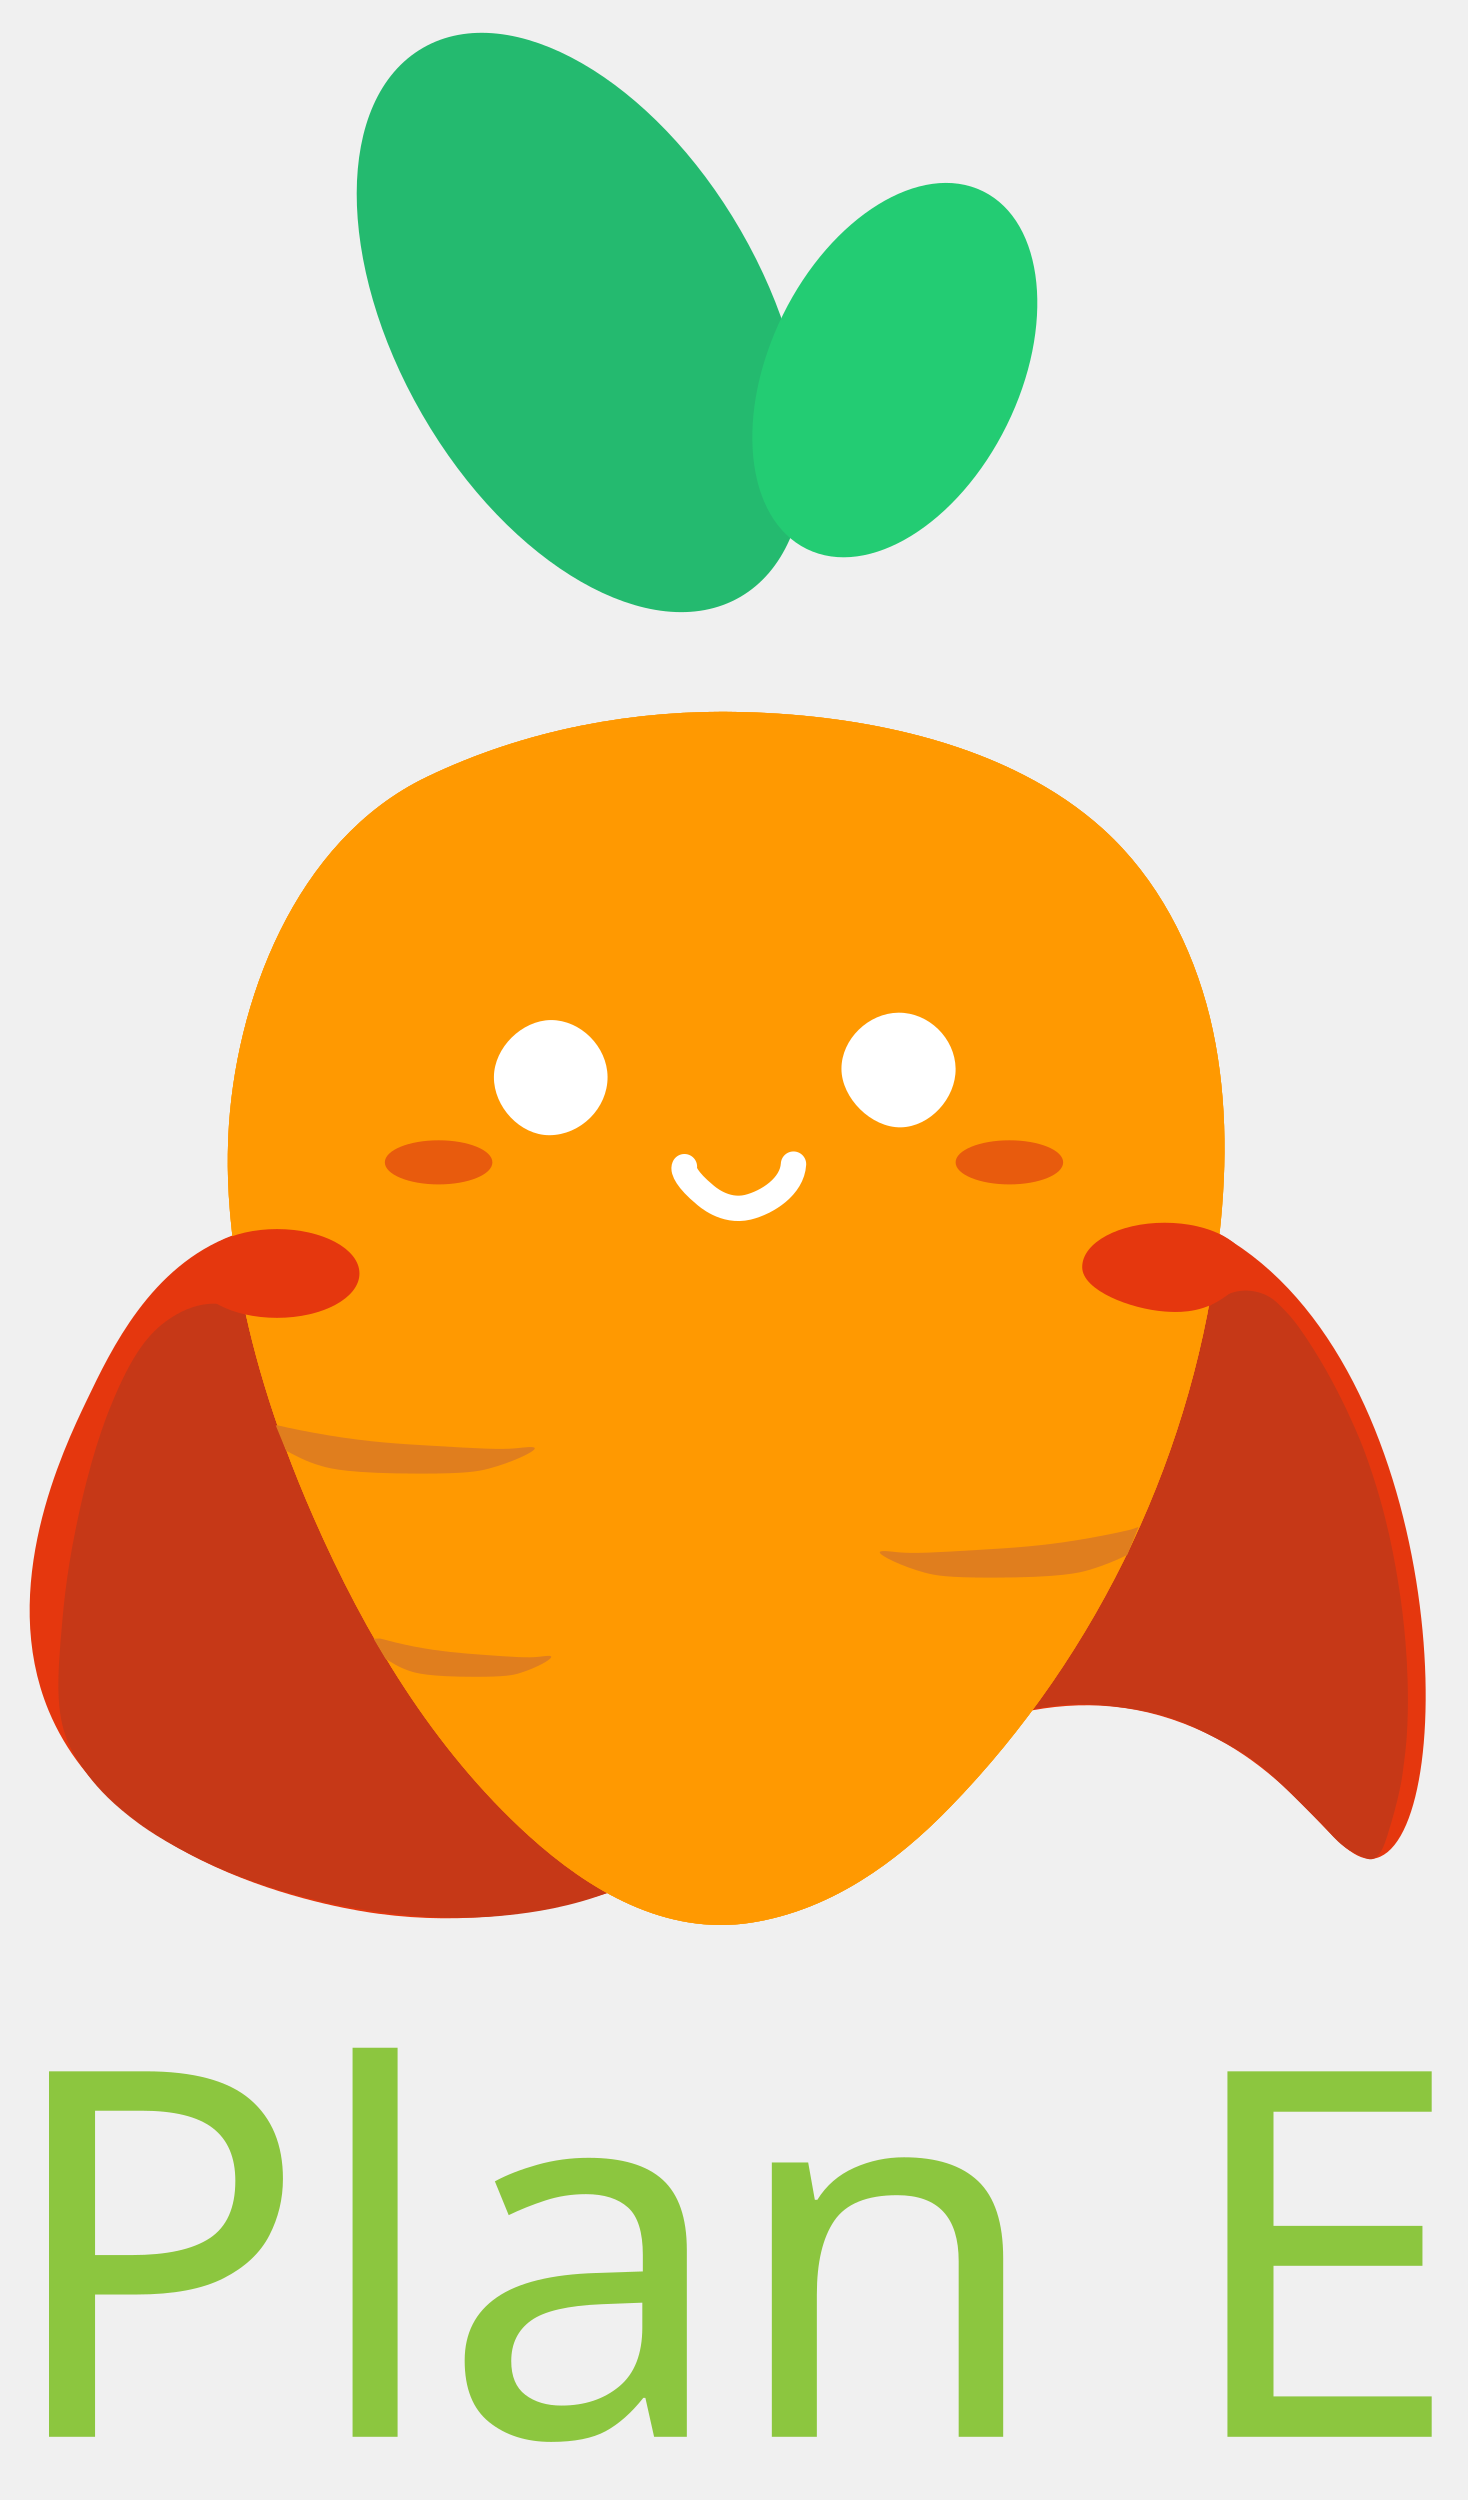
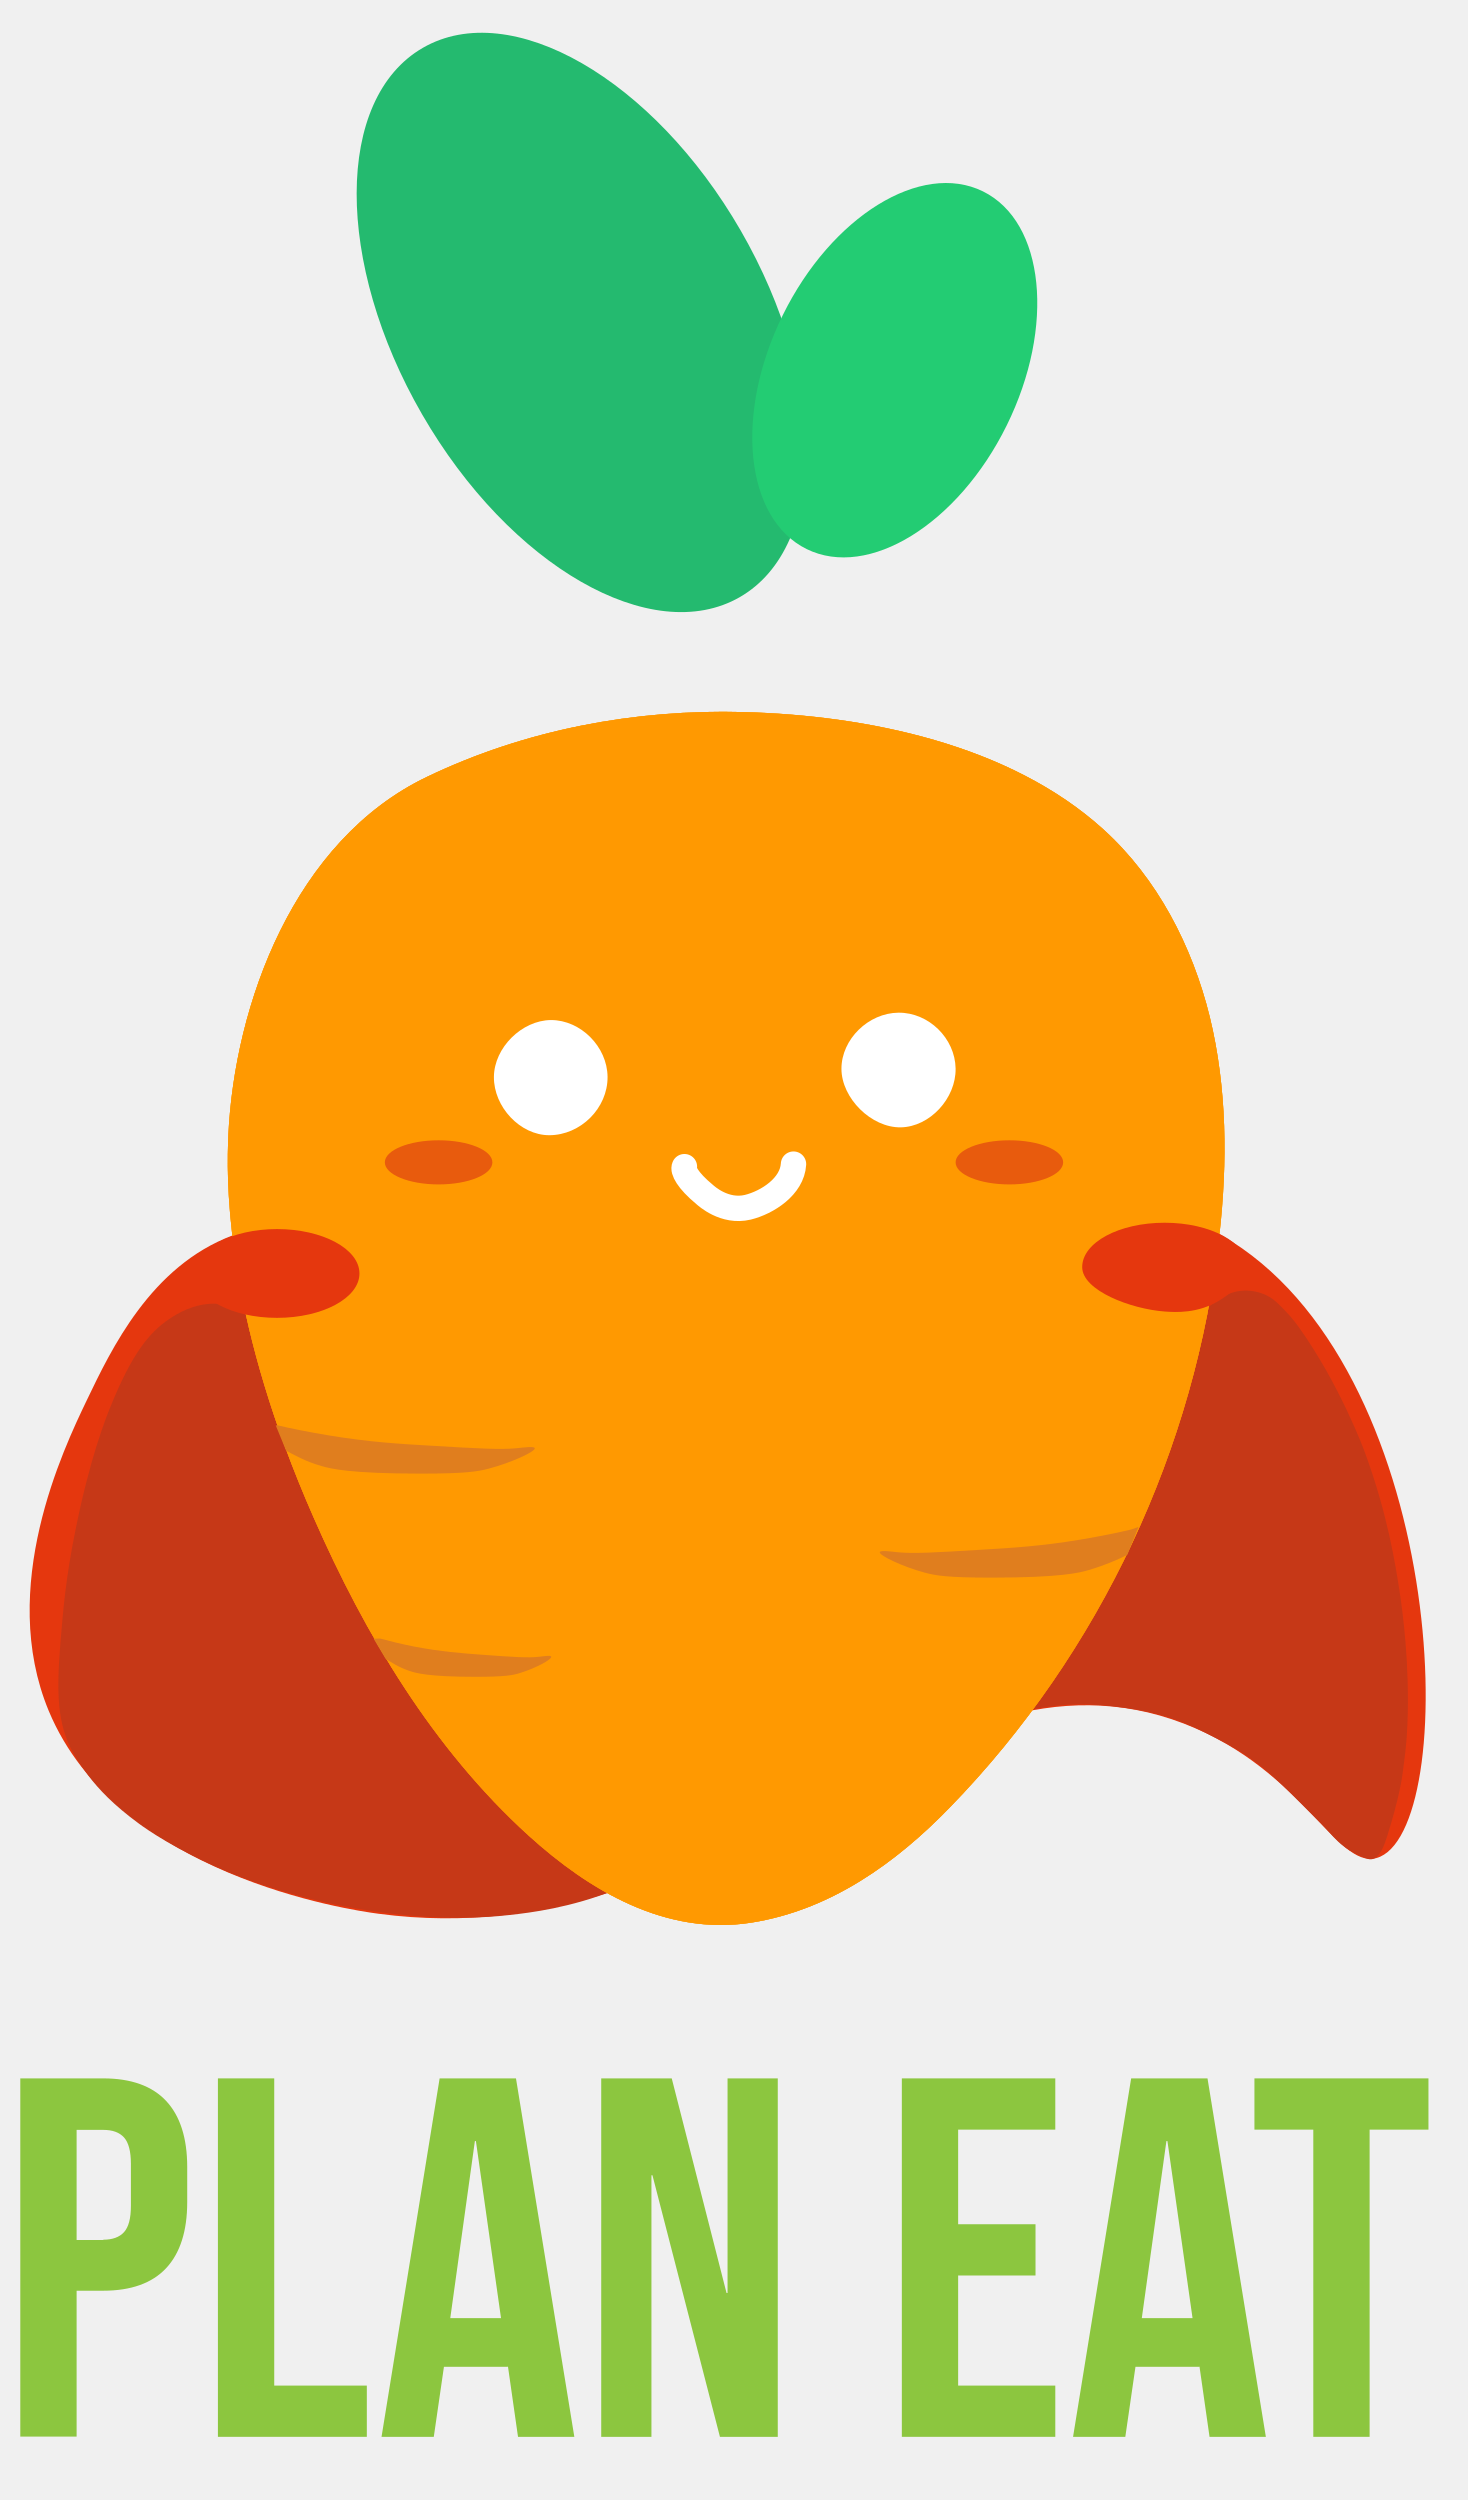
<svg xmlns="http://www.w3.org/2000/svg" version="1.1" id="Layer_1" x="0px" y="0px" viewBox="0 0 578.5 985.5" style="enable-background:new 0 0 578.5 985.5;" xml:space="preserve">
  <style type="text/css">
	.st0{display:none;fill:#E2E2E0;}
	.st1{display:none;fill:#24BA6F;enable-background:new    ;}
	.st2{font-family:'BebasNeue-Regular';}
	.st3{font-size:404.69px;}
	.st4{fill:#E5370E;}
	.st5{fill:#C63817;}
	.st6{fill:#FF9901;}
	.st7{opacity:0.75;}
	.st8{fill:#E07E1E;}
	.st9{fill:#24BA6F;}
	.st10{fill:#23CC73;}
	.st11{fill:#FFFFFF;}
	.st12{fill:#E85B0D;}
	.st13{fill:none;stroke:#FFFFFF;stroke-width:10;stroke-linecap:round;stroke-miterlimit:10;}
- 	.st14{fill:#8CC63F;}
- 	.st15{font-size:201.798px;}
+ 	.st14{enable-background:new    ;}
+ 	.st15{fill:#8CC63F;}
</style>
  <ellipse class="st0" cx="291.8" cy="729.4" rx="290" ry="87" />
  <text transform="matrix(1 0 0 1 -288.1656 1114.375)" class="st1 st2 st3">Plan eat</text>
  <g>
    <path class="st4" d="M34.2,552c9.7-20.2,25.2-52.9,57.5-65c31.8-11.9,63.6,2.1,77.5,7.5c123.9,47.8,226.8-56.6,312.4-7.5   c88.9,51,94.7,230.4,62.5,244.9c-16.4,7.4-29.2-34-77.5-52.5c-101.7-38.9-178.6,93.6-317.4,75c-11.5-1.5-103-15.1-130-80   C-1,625.7,24.9,571.4,34.2,552z" />
    <path class="st5" d="M406.8,673.9c6.8-1.4,12.6-1.9,17-2c7.2-0.2,12.7,0.5,17,1c4,0.5,9.4,1.2,16,3c9.7,2.6,16.5,6.2,22,9   c5.2,2.7,11.6,6,19,12c4.9,3.9,9.1,8.1,17,16c3.6,3.6,5.4,5.4,6,6c4.5,4.7,5.6,6.4,9,9c0.6,0.5,3.2,2.5,7,4c1.9,0.8,2.9,1.2,4,1   c3.2-0.5,4.9-5.6,6-9c4.9-15.4,6-24,6-24c1.1-8.3,1.7-12.6,2-20c1-23.9-2-45.5-3-52c-1.7-11.1-4.8-31.2-14-56c0,0-9.7-26.3-26-49   c-2.2-3.1-5-6-5-6c-2.8-2.9-4.4-4.6-7-6c-4.8-2.6-9.7-2.2-11-2c-5.7,0.7-10,4-13,7c-17,16.8-38,60-38,60   c-18.6,38.1-24.8,40.7-29,62C405.9,652.6,406.1,665.2,406.8,673.9z" />
    <path class="st5" d="M96.8,516.9c-1.8-0.8-6.1-2.9-12-3c-8.6-0.1-15.2,4.1-18,6c-8.3,5.5-15,14.4-23,34c-2.4,5.8-8.5,21.6-14,49   c-3.9,19.2-4.9,31.5-6,45c-1.6,19.6-1.2,31.8,5,43c2.2,4,5.2,7.9,6,9c4.1,5.4,9.9,11.6,20,19c2.7,2,14.7,10.5,35,19   c3.8,1.6,20.2,8.3,43,13c21.4,4.4,37.7,4.9,42,5c5.6,0.1,14.4,0.3,26-1c8.2-0.9,24-2.8,42-10c14.7-5.9,26.5-10.6,33-19   c22.4-28.8-20.6-95.5-28-107c-37.5-58.2-90.5-84.5-108-90C128.9,525.5,112.1,524,96.8,516.9z" />
    <g>
      <g>
        <g>
          <g>
            <path class="st6" d="M293.2,280.7c48.5,1.3,104.7,12.7,141.7,46.2c21.3,19.3,35.1,46,42,74c6.8,28,7,57.2,3.8,85.8       c-9.2,84.2-47.2,165-106.2,225.7c-21.4,22.1-47.3,40.6-78.3,45.5c-33.6,5.3-63.8-12.5-87.9-34.4       c-37.6-34.2-64.3-78.9-84.7-125.4C90.4,522.6,89.2,471,89.9,450.7c0-1.2,0.1-1.9,0.1-3c2.4-51.8,26-116.5,78.4-141.5       C207.2,287.6,250.3,279.5,293.2,280.7z" />
          </g>
        </g>
        <g class="st7">
          <g>
            <path class="st6" d="M293.2,280.7c48.5,1.3,104.7,12.7,141.7,46.2c21.3,19.3,35.1,46,42,74c6.8,28,7,57.2,3.8,85.8       c-9.2,84.2-47.2,165-106.2,225.7c-21.4,22.1-47.3,40.6-78.3,45.5c-33.6,5.3-63.8-12.5-87.9-34.4       c-37.6-34.2-64.3-78.9-84.7-125.4C90.4,522.6,89.2,471,89.9,450.7c0-1.2,0.1-1.9,0.1-3c2.4-51.8,26-116.5,78.4-141.5       C207.2,287.6,250.3,279.5,293.2,280.7z" />
          </g>
        </g>
      </g>
      <g class="st7">
        <g>
          <g>
            <path class="st6" d="M293.2,280.7c48.5,1.3,104.7,12.7,141.7,46.2c21.3,19.3,35.1,46,42,74c6.8,28,7,57.2,3.8,85.8       c-9.2,84.2-47.2,165-106.2,225.7c-21.4,22.1-47.3,40.6-78.3,45.5c-33.6,5.3-63.8-12.5-87.9-34.4       c-37.6-34.2-64.3-78.9-84.7-125.4C90.4,522.6,89.2,471,89.9,450.7c0-1.2,0.1-1.9,0.1-3c2.4-51.8,26-116.5,78.4-141.5       C207.2,287.6,250.3,279.5,293.2,280.7z" />
          </g>
        </g>
        <g class="st7">
          <g>
            <path class="st6" d="M293.2,280.7c48.5,1.3,104.7,12.7,141.7,46.2c21.3,19.3,35.1,46,42,74c6.8,28,7,57.2,3.8,85.8       c-9.2,84.2-47.2,165-106.2,225.7c-21.4,22.1-47.3,40.6-78.3,45.5c-33.6,5.3-63.8-12.5-87.9-34.4       c-37.6-34.2-64.3-78.9-84.7-125.4C90.4,522.6,89.2,471,89.9,450.7c0-1.2,0.1-1.9,0.1-3c2.4-51.8,26-116.5,78.4-141.5       C207.2,287.6,250.3,279.5,293.2,280.7z" />
          </g>
        </g>
      </g>
    </g>
    <g>
      <g>
        <path class="st8" d="M149.8,645.9c3.3,0.9,8,2.1,13.6,3.2c10.5,2,18.5,2.6,26.7,3.2c12.2,0.9,18.3,1.3,22.3,0.8     c2-0.2,4.8-0.7,4.9,0c0.2,1.1-6.2,4.5-12,6.3c-3,1-6.1,1.6-18,1.6c-18.5,0-23.6-1.5-26.1-2.4c-4.4-1.5-6.8-3.3-9.2-4.7l-4.7-7.9     L149.8,645.9L149.8,645.9z" />
      </g>
    </g>
-     <ellipse transform="matrix(0.866 -0.5 0.5 0.866 -32.8311 131.6535)" class="st9" cx="229.2" cy="127.1" rx="72.5" ry="125" />
-     <ellipse transform="matrix(0.4422 -0.8969 0.8969 0.4422 65.9189 397.7162)" class="st10" cx="352.7" cy="145.9" rx="78.6" ry="49.2" />
+     <ellipse transform="matrix(0.866 -0.5 0.5 0.866 -32.8532 131.6375)" class="st9" cx="229.2" cy="127.1" rx="72.5" ry="125" />
+     <ellipse transform="matrix(0.4422 -0.8969 0.8969 0.4422 65.8998 397.7578)" class="st10" cx="352.7" cy="145.9" rx="78.6" ry="49.2" />
    <g>
      <path class="st11" d="M354.2,399.2c11.9-0.1,22.3,10.1,22.5,22c0.2,11.8-10.2,23-21.6,23.2c-11.6,0.2-23.4-11.5-23.4-23.1    S342.3,399.3,354.2,399.2z" />
      <path class="st11" d="M239.5,424.5c0.1,12.3-10.6,23-23,23c-11.4,0-21.9-11.1-21.8-23c0.1-11.5,11-22.3,22.5-22.4    C228.9,402.1,239.4,412.6,239.5,424.5z" />
    </g>
    <g>
      <g>
        <ellipse class="st12" cx="172.9" cy="458.2" rx="21.2" ry="8.7" />
      </g>
    </g>
    <g>
      <g>
        <ellipse class="st12" cx="397.9" cy="458.2" rx="21.2" ry="8.7" />
      </g>
    </g>
    <ellipse class="st4" cx="109.2" cy="502" rx="32.5" ry="17.5" />
    <path class="st4" d="M491.6,499.5c0,6.2-7.9,11.2-10.7,13c-8.6,5.4-17.5,4.8-21.8,4.5c-13.4-1-32.5-8.3-32.5-17.5   c0-9.7,14.5-17.5,32.5-17.5S491.6,489.8,491.6,499.5z" />
    <g>
      <g>
        <path class="st8" d="M109.6,561.9c5,1.2,12,2.6,20.4,4c15.8,2.6,27.8,3.3,40,4c18.3,1.1,27.4,1.6,33.5,1c3-0.3,7.2-0.9,7.3,0     c0.3,1.3-9.3,5.7-18,8c-4.5,1.2-9.2,2-26.9,2c-27.8,0-35.5-1.9-39.2-3c-6.6-1.9-10.3-4.2-13.9-6l-4.1-10H109.6z" />
      </g>
    </g>
    <path class="st13" d="M269.8,459.9c-0.7,1.3,1.1,5.3,8,11c0.6,0.5,7.8,7.2,17,5c7.7-1.9,17.5-8.2,18-17" />
    <g>
      <g>
        <path class="st8" d="M446,602.9c-4.9,1.2-11.8,2.6-20,4c-15.5,2.6-27.3,3.3-39.2,4c-17.9,1.1-26.9,1.6-32.8,1c-3-0.3-7-0.9-7.2,0     c-0.2,1.3,9.1,5.7,17.6,8c4.4,1.2,9,2,26.4,2c27.2,0,34.8-1.9,38.4-3c6.5-1.9,11.7-4.2,15.2-6l4.4-11L446,602.9z" />
      </g>
    </g>
  </g>
-   <text transform="matrix(1 0 0 1 -0.2621 960.5888)" class="st14 st2 st15">Plan Eat</text>
+   <g class="st14">
+     <path class="st15" d="M8,819.3h32.7c11,0,19.3,3,24.8,8.9c5.5,5.9,8.3,14.6,8.3,26v13.9c0,11.4-2.8,20.1-8.3,26   c-5.5,5.9-13.8,8.9-24.8,8.9H30.2v57.5H8V819.3z M40.7,882.9c3.6,0,6.4-1,8.2-3c1.8-2,2.7-5.4,2.7-10.3v-16.7   c0-4.8-0.9-8.3-2.7-10.3c-1.8-2-4.5-3-8.2-3H30.2v43.4H40.7z" />
+     <path class="st15" d="M85.9,819.3h22.2v121.1h36.5v20.2H85.9V819.3z" />
+     <path class="st15" d="M173.3,819.3h30.1l23,141.3h-22.2l-4-28v0.4h-25.2l-4,27.6h-20.6L173.3,819.3z M197.5,913.8l-9.9-69.8h-0.4   l-9.7,69.8H197.5z" />
+     <path class="st15" d="M237,819.3h27.8l21.6,84.6h0.4v-84.6h19.8v141.3h-22.8l-26.6-103.1h-0.4v103.1H237V819.3z" />
+     <path class="st15" d="M355.5,819.3H416v20.2h-38.3v37.3h30.5V897h-30.5v43.4H416v20.2h-60.5V819.3z" />
+     <path class="st15" d="M445.9,819.3H476l23,141.3h-22.2l-4-28v0.4h-25.2l-4,27.6h-20.6L445.9,819.3z M470.1,913.8l-9.9-69.8h-0.4   l-9.7,69.8H470.1z" />
+     <path class="st15" d="M517.7,839.5h-23.2v-20.2h68.6v20.2h-23.2v121.1h-22.2V839.5z" />
+   </g>
</svg>
